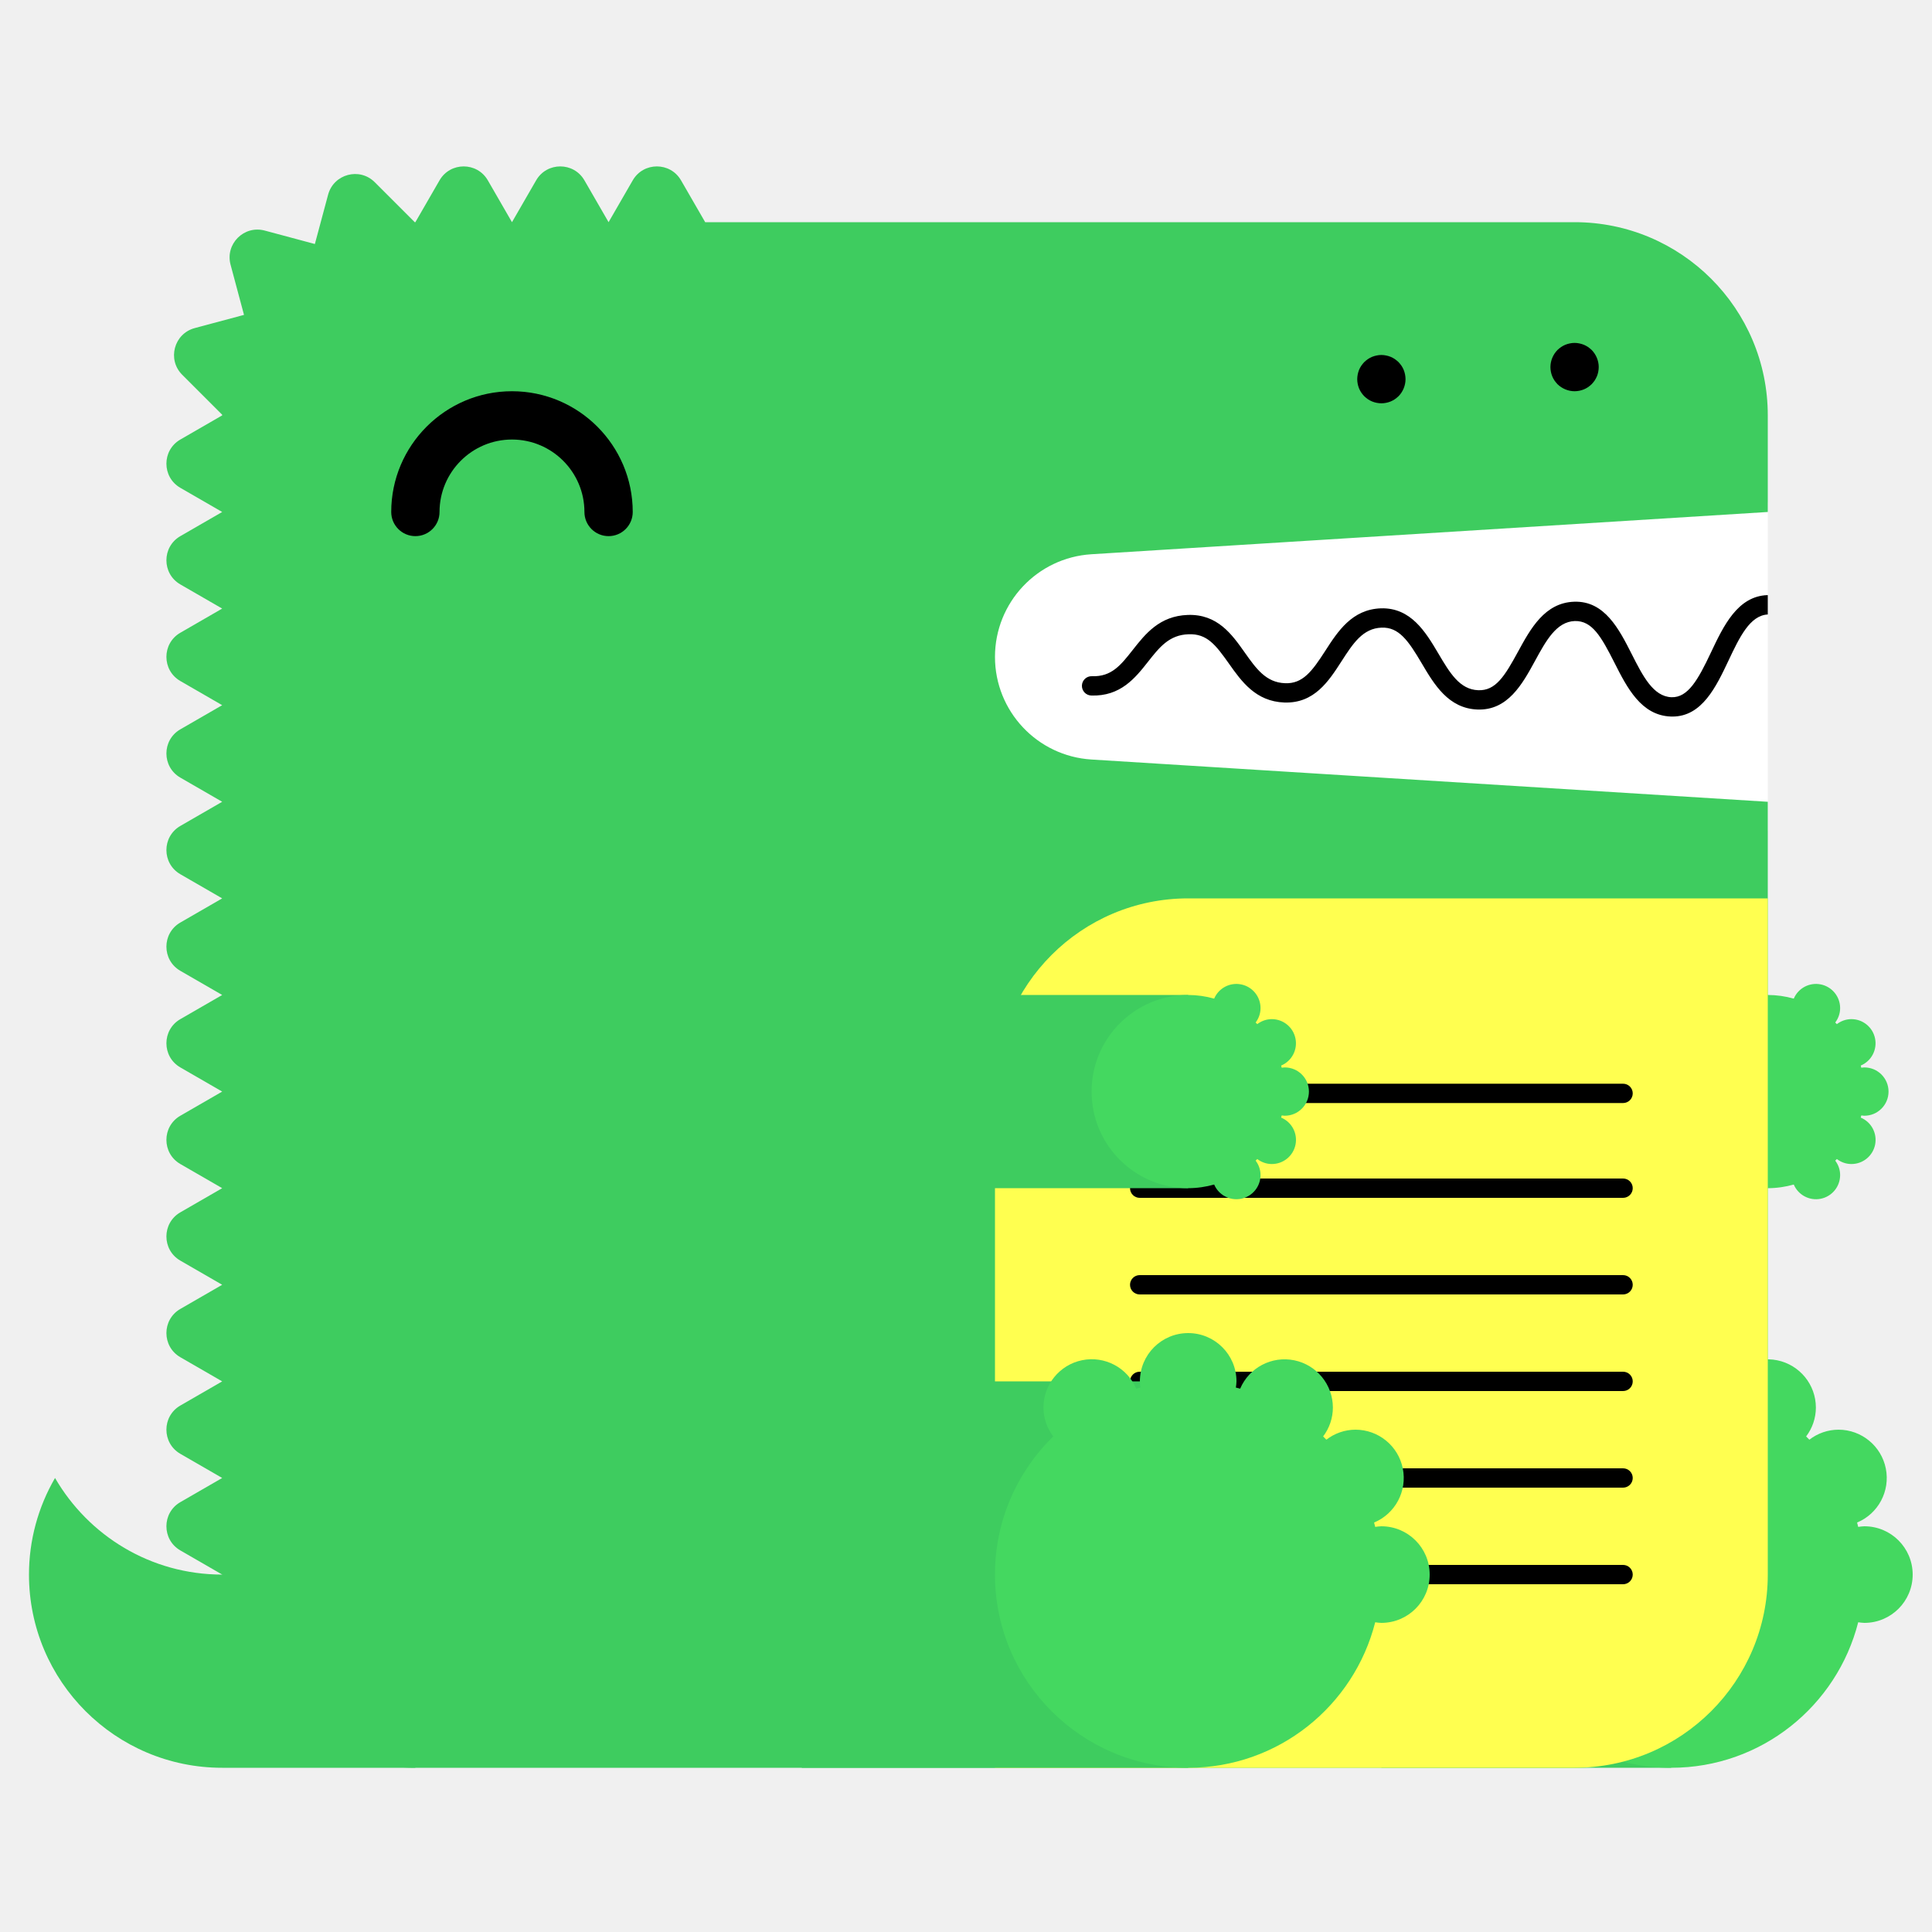
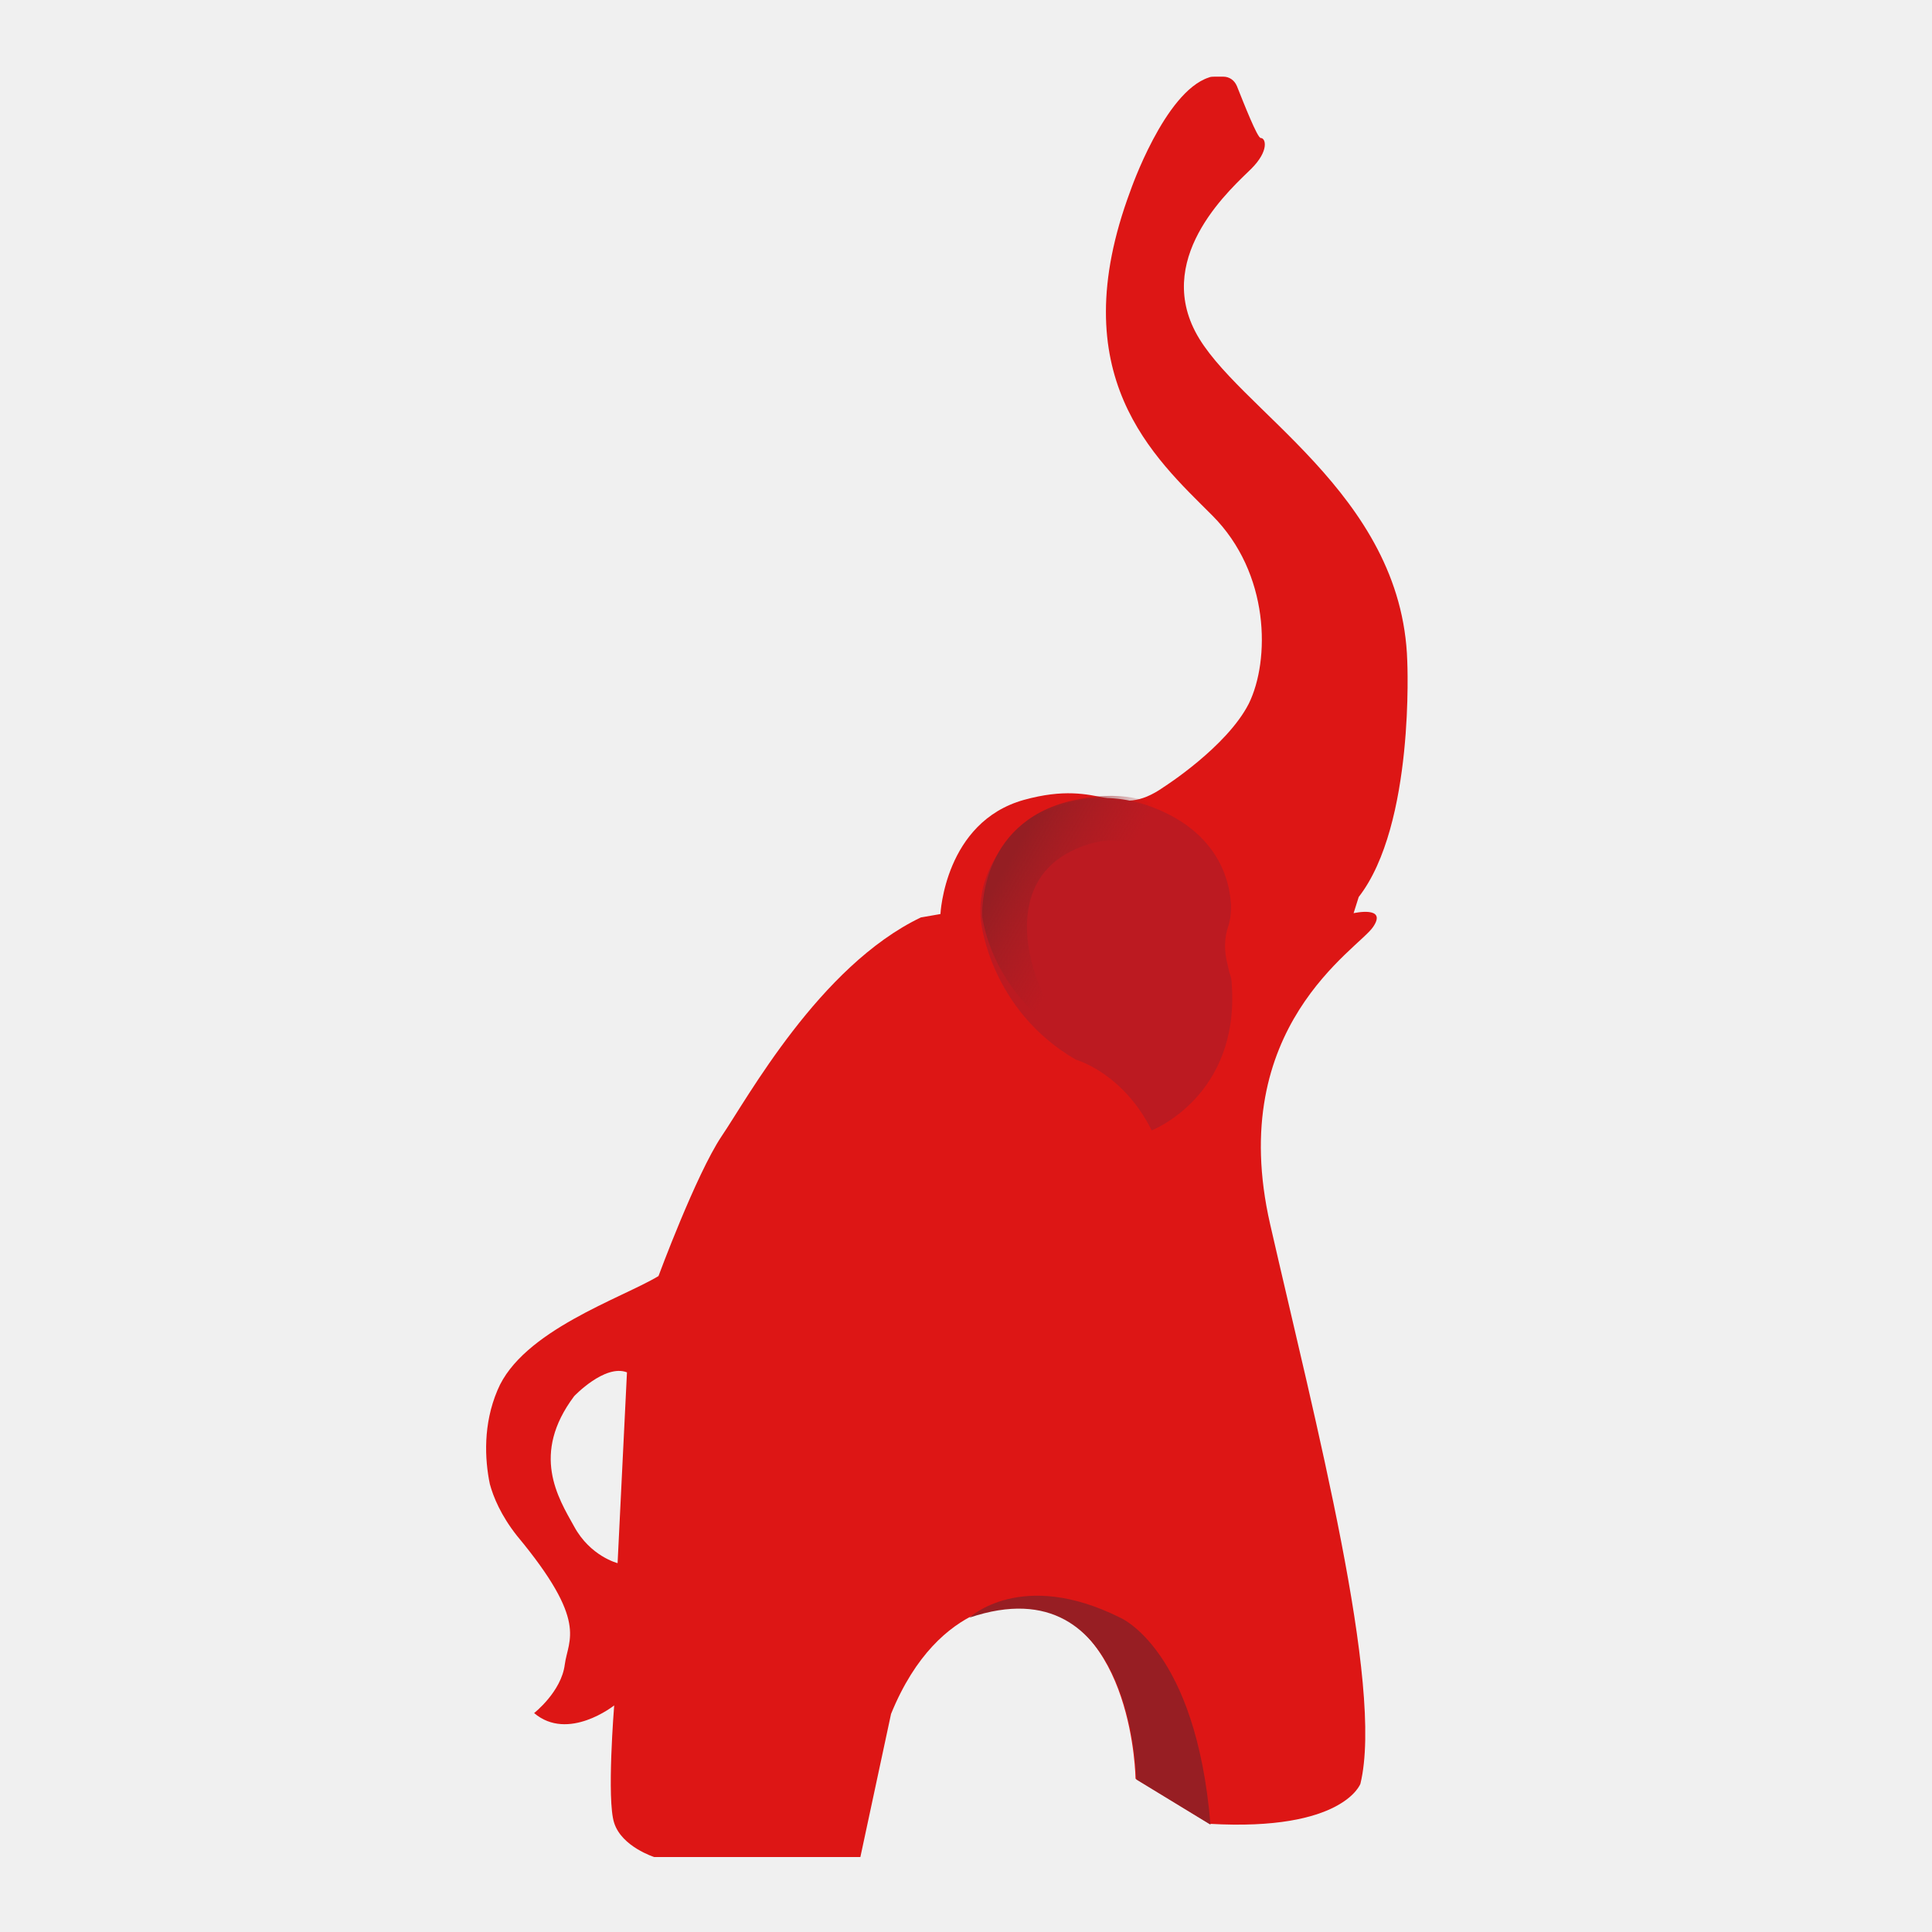
- <svg xmlns="http://www.w3.org/2000/svg" width="200" height="200" viewBox="0 0 200 200">
-   <g fill="none" fill-rule="evenodd">
-     <path fill="#FFF" d="M99 52h84v34H99z" />
-     <path d="M23 163c-7.398 0-13.843-4.027-17.303-10A19.886 19.886 0 0 0 3 163c0 11.046 8.954 20 20 20h20v-20H23z" fill="#3ECC5F" />
-     <path d="M112.98 57.376L183 53V43c0-11.046-8.954-20-20-20H73l-2.5-4.33c-1.112-1.925-3.889-1.925-5 0L63 23l-2.5-4.33c-1.111-1.925-3.889-1.925-5 0L53 23l-2.5-4.33c-1.111-1.925-3.889-1.925-5 0L43 23c-.022 0-.042.003-.065.003l-4.142-4.141c-1.57-1.571-4.252-.853-4.828 1.294l-1.369 5.104-5.192-1.392c-2.148-.575-4.111 1.389-3.535 3.536l1.39 5.193-5.102 1.367c-2.148.576-2.867 3.259-1.296 4.83l4.142 4.142c0 .021-.003.042-.003.064l-4.33 2.5c-1.925 1.111-1.925 3.889 0 5L23 53l-4.33 2.5c-1.925 1.111-1.925 3.889 0 5L23 63l-4.33 2.5c-1.925 1.111-1.925 3.889 0 5L23 73l-4.33 2.5c-1.925 1.111-1.925 3.889 0 5L23 83l-4.33 2.5c-1.925 1.111-1.925 3.889 0 5L23 93l-4.33 2.5c-1.925 1.111-1.925 3.889 0 5L23 103l-4.33 2.5c-1.925 1.111-1.925 3.889 0 5L23 113l-4.33 2.5c-1.925 1.111-1.925 3.889 0 5L23 123l-4.33 2.5c-1.925 1.111-1.925 3.889 0 5L23 133l-4.33 2.5c-1.925 1.111-1.925 3.889 0 5L23 143l-4.33 2.5c-1.925 1.111-1.925 3.889 0 5L23 153l-4.33 2.5c-1.925 1.111-1.925 3.889 0 5L23 163c0 11.046 8.954 20 20 20h120c11.046 0 20-8.954 20-20V83l-70.02-4.376A10.645 10.645 0 0 1 103 68c0-5.621 4.37-10.273 9.98-10.624" fill="#3ECC5F" />
-     <path fill="#3ECC5F" d="M143 183h30v-40h-30z" />
-     <path d="M193 158c-.219 0-.428.037-.639.064-.038-.15-.074-.301-.116-.451A5 5 0 0 0 190.32 148a4.96 4.96 0 0 0-3.016 1.036 26.531 26.531 0 0 0-.335-.336 4.955 4.955 0 0 0 1.011-2.987 5 5 0 0 0-9.599-1.959c-.148-.042-.297-.077-.445-.115.027-.211.064-.42.064-.639a5 5 0 0 0-5-5 5 5 0 0 0-5 5c0 .219.037.428.064.639-.148.038-.297.073-.445.115a4.998 4.998 0 0 0-9.599 1.959c0 1.125.384 2.151 1.011 2.987-3.717 3.632-6.031 8.693-6.031 14.3 0 11.046 8.954 20 20 20 9.339 0 17.16-6.41 19.361-15.064.211.027.42.064.639.064a5 5 0 0 0 5-5 5 5 0 0 0-5-5" fill="#44D860" />
-     <path fill="#3ECC5F" d="M153 123h30v-20h-30z" />
-     <path d="M193 115.5a2.5 2.5 0 1 0 0-5c-.109 0-.214.019-.319.032-.02-.075-.037-.15-.058-.225a2.501 2.501 0 0 0-.963-4.807c-.569 0-1.088.197-1.508.518a6.653 6.653 0 0 0-.168-.168c.314-.417.506-.931.506-1.494a2.5 2.5 0 0 0-4.8-.979A9.987 9.987 0 0 0 183 103c-5.522 0-10 4.478-10 10s4.478 10 10 10c.934 0 1.833-.138 2.69-.377a2.5 2.5 0 0 0 4.8-.979c0-.563-.192-1.077-.506-1.494.057-.055.113-.111.168-.168.42.321.939.518 1.508.518a2.5 2.5 0 0 0 .963-4.807c.021-.074.038-.15.058-.225.105.013.21.032.319.032" fill="#44D860" />
-     <path d="M63 55.5a2.5 2.5 0 0 1-2.5-2.5c0-4.136-3.364-7.5-7.5-7.5s-7.5 3.364-7.5 7.5a2.5 2.5 0 1 1-5 0c0-6.893 5.607-12.5 12.5-12.5S65.5 46.107 65.5 53a2.5 2.5 0 0 1-2.5 2.5" fill="#000" />
-     <path d="M103 183h60c11.046 0 20-8.954 20-20V93h-60c-11.046 0-20 8.954-20 20v70z" fill="#FFFF50" />
-     <path d="M168.02 124h-50.04a1 1 0 1 1 0-2h50.04a1 1 0 1 1 0 2m0 20h-50.04a1 1 0 1 1 0-2h50.04a1 1 0 1 1 0 2m0 20h-50.04a1 1 0 1 1 0-2h50.04a1 1 0 1 1 0 2m0-49.814h-50.04a1 1 0 1 1 0-2h50.04a1 1 0 1 1 0 2m0 19.814h-50.04a1 1 0 1 1 0-2h50.04a1 1 0 1 1 0 2m0 20h-50.04a1 1 0 1 1 0-2h50.04a1 1 0 1 1 0 2M183 61.611c-.012 0-.022-.006-.034-.005-3.09.105-4.552 3.196-5.842 5.923-1.346 2.85-2.387 4.703-4.093 4.647-1.889-.068-2.969-2.202-4.113-4.46-1.314-2.594-2.814-5.536-5.963-5.426-3.046.104-4.513 2.794-5.807 5.167-1.377 2.528-2.314 4.065-4.121 3.994-1.927-.07-2.951-1.805-4.136-3.813-1.321-2.236-2.848-4.75-5.936-4.664-2.994.103-4.465 2.385-5.763 4.4-1.373 2.13-2.335 3.428-4.165 3.351-1.973-.07-2.992-1.51-4.171-3.177-1.324-1.873-2.816-3.993-5.895-3.89-2.928.1-4.399 1.97-5.696 3.618-1.232 1.564-2.194 2.802-4.229 2.724a1 1 0 0 0-.072 2c3.017.101 4.545-1.8 5.872-3.487 1.177-1.496 2.193-2.787 4.193-2.855 1.926-.082 2.829 1.115 4.195 3.045 1.297 1.834 2.769 3.914 5.731 4.021 3.103.104 4.596-2.215 5.918-4.267 1.182-1.834 2.202-3.417 4.15-3.484 1.793-.067 2.769 1.35 4.145 3.681 1.297 2.197 2.766 4.686 5.787 4.796 3.125.108 4.634-2.62 5.949-5.035 1.139-2.088 2.214-4.06 4.119-4.126 1.793-.042 2.728 1.595 4.111 4.33 1.292 2.553 2.757 5.445 5.825 5.556l.169.003c3.064 0 4.518-3.075 5.805-5.794 1.139-2.41 2.217-4.68 4.067-4.773v-2z" fill="#000" />
-     <path fill="#3ECC5F" d="M83 183h40v-40H83z" />
-     <path d="M143 158c-.219 0-.428.037-.639.064-.038-.15-.074-.301-.116-.451A5 5 0 0 0 140.32 148a4.96 4.96 0 0 0-3.016 1.036 26.531 26.531 0 0 0-.335-.336 4.955 4.955 0 0 0 1.011-2.987 5 5 0 0 0-9.599-1.959c-.148-.042-.297-.077-.445-.115.027-.211.064-.42.064-.639a5 5 0 0 0-5-5 5 5 0 0 0-5 5c0 .219.037.428.064.639-.148.038-.297.073-.445.115a4.998 4.998 0 0 0-9.599 1.959c0 1.125.384 2.151 1.011 2.987-3.717 3.632-6.031 8.693-6.031 14.3 0 11.046 8.954 20 20 20 9.339 0 17.16-6.41 19.361-15.064.211.027.42.064.639.064a5 5 0 0 0 5-5 5 5 0 0 0-5-5" fill="#44D860" />
-     <path fill="#3ECC5F" d="M83 123h40v-20H83z" />
-     <path d="M133 115.5a2.5 2.5 0 1 0 0-5c-.109 0-.214.019-.319.032-.02-.075-.037-.15-.058-.225a2.501 2.501 0 0 0-.963-4.807c-.569 0-1.088.197-1.508.518a6.653 6.653 0 0 0-.168-.168c.314-.417.506-.931.506-1.494a2.5 2.5 0 0 0-4.8-.979A9.987 9.987 0 0 0 123 103c-5.522 0-10 4.478-10 10s4.478 10 10 10c.934 0 1.833-.138 2.69-.377a2.5 2.5 0 0 0 4.8-.979c0-.563-.192-1.077-.506-1.494.057-.055.113-.111.168-.168.42.321.939.518 1.508.518a2.5 2.5 0 0 0 .963-4.807c.021-.074.038-.15.058-.225.105.013.21.032.319.032" fill="#44D860" />
-     <path d="M143 41.75c-.16 0-.33-.02-.49-.05a2.52 2.52 0 0 1-.47-.14c-.15-.06-.29-.14-.431-.23-.13-.09-.259-.2-.38-.31-.109-.12-.219-.24-.309-.38s-.17-.28-.231-.43a2.619 2.619 0 0 1-.189-.96c0-.16.02-.33.05-.49.03-.16.08-.31.139-.47.061-.15.141-.29.231-.43.09-.13.2-.26.309-.38.121-.11.25-.22.38-.31.141-.09.281-.17.431-.23.149-.06.31-.11.47-.14.32-.07.65-.07.98 0 .159.03.32.08.47.14.149.06.29.14.43.23.13.09.259.2.38.31.11.12.22.25.31.38.09.14.17.28.23.43.06.16.11.31.14.47.029.16.05.33.05.49 0 .66-.271 1.31-.73 1.77-.121.11-.25.22-.38.31-.14.09-.281.17-.43.23a2.565 2.565 0 0 1-.96.19m20-1.25c-.66 0-1.3-.27-1.771-.73a3.802 3.802 0 0 1-.309-.38c-.09-.14-.17-.28-.231-.43a2.619 2.619 0 0 1-.189-.96c0-.66.27-1.3.729-1.77.121-.11.25-.22.38-.31.141-.09.281-.17.431-.23.149-.06.31-.11.47-.14.32-.07.66-.07.98 0 .159.03.32.08.47.14.149.06.29.14.43.23.13.09.259.2.38.31.459.47.73 1.11.73 1.77 0 .16-.021.33-.05.49-.03.16-.08.32-.14.47-.07.15-.14.29-.23.43-.09.13-.2.26-.31.38-.121.11-.25.22-.38.31-.14.09-.281.17-.43.23a2.565 2.565 0 0 1-.96.19" fill="#000" />
+ <svg xmlns="http://www.w3.org/2000/svg" version="1.1" id="图层_1" x="0px" y="0px" viewBox="0 0 226.8 226.8" style="enable-background:new 0 0 226.8 226.8;" xml:space="preserve">
+   <style type="text/css">
+ 	.st0{fill:none;}
+ 	.st1{fill:#DD1615;}
+ 	.st2{fill:#971E23;}
+ 	.st3{fill:#BC1A21;}
+ 	.st4{fill:url(#SVGID_1_);}
+ </style>
+   <g>
+     <path class="st0" d="M67.4,164c-5.1,6.8-1.9,11.9,0,15.3c1.9,3.4,5.1,4.3,5.1,4.3l1.1-22.3C71,160.1,67.4,164,67.4,164z" />
+     <path class="st1" d="M158.9,107.2l0.6-1.9c6.6-8.5,5.7-27.7,5.7-27.7c-0.6-19.8-20.2-29.6-24.9-38.7c-4.7-9.1,4.5-17,6.6-19.1   c2.1-2.1,1.7-3.6,1.1-3.6c-0.4,0-2-4.1-2.8-6.1c-0.3-0.7-0.9-1.1-1.6-1.1l-1,0c-0.2,0-0.5,0-0.7,0.1c-5.2,1.7-9.2,13.3-9.2,13.3   c-8.1,21.7,2.8,31.3,9.6,38.1c6.8,6.8,6.8,17,4.3,22.1c-2.6,5.1-10,9.8-10,9.8c-5.7,4-7-1.1-16.4,1.5c-9.3,2.6-9.8,13.4-9.8,13.4   l-2.3,0.4c-11.9,5.7-20.4,21.3-23.4,25.7c-3,4.5-7.4,16.4-7.4,16.4c-4.3,2.6-16,6.4-18.9,13.4c-1.7,4-1.5,8.1-0.9,11   c0.4,1.5,1.3,3.7,3.2,6.1c0,0,0,0,0,0c8.4,10.1,6,12.1,5.6,15.1c-0.4,3.2-3.6,5.7-3.6,5.7c4,3.4,9.4-0.9,9.4-0.9s-0.9,11.1,0,13.8   c0.9,2.8,4.7,4,4.7,4H101l3.6-16.8c5.7-14,15.7-13,15.7-13c12.8,1.9,13,20.6,13,20.6l8.7,5.3c15.7,0.9,17.7-4.7,17.7-4.7   c2.8-11.5-5.3-42.5-10.6-65.7c-5.3-23.2,10.4-32.3,12.1-34.9C162.9,106.3,158.9,107.2,158.9,107.2z M72.5,183.5   c0,0-3.2-0.8-5.1-4.3c-1.9-3.4-5.1-8.5,0-15.3c0,0,3.6-3.8,6.2-2.8L72.5,183.5z" />
+     <path class="st2" d="M113.8,189.9c0,0,6.1-5.8,17.7,0c0,0,8.9,3.7,10.6,24.3l-8.7-5.3C133.4,208.9,133,183.4,113.8,189.9z" />
+     <path class="st3" d="M144.1,113.2c-0.4-1.5-0.4-3.1,0.1-4.5c0.4-1.2,0.3-2.6,0.3-2.6s0,0,0,0c-0.2-3.3-1.9-8.5-9.1-11.3   c-11.1-4.3-21.5,4.5-20.2,13.6c0,0,1.1,10.2,11.1,16c0,0,0,0,0,0c0,0,5.5,1.5,8.9,8.3c0,0,0,0,0,0c0,0,10.3-4,9.4-17.1   c0-0.5-0.1-1-0.3-1.5L144.1,113.2z" />
+     <linearGradient id="SVGID_1_" gradientUnits="userSpaceOnUse" x1="118.322" y1="101.213" x2="152.16" y2="120.695">
+       <stop offset="0" style="stop-color:#951E23" />
+       <stop offset="0.299" style="stop-color:#A21F24;stop-opacity:0" />
+     </linearGradient>
+     <path class="st4" d="M138.7,103.4c0,0-4.6-7.8-13.1-3.4c-8.5,4.4-4.3,16-1.5,19.4c0,0,1.2,1.8,2.8,3.2c1.6,1.4-9.7-3.7-11.6-15   c0,0-0.6-11,10.5-13.6c11.1-2.6,15.4,4.3,17.1,8.2c0,0,1.2,5.4-0.7,7L138.7,103.4z" />
  </g>
</svg>
